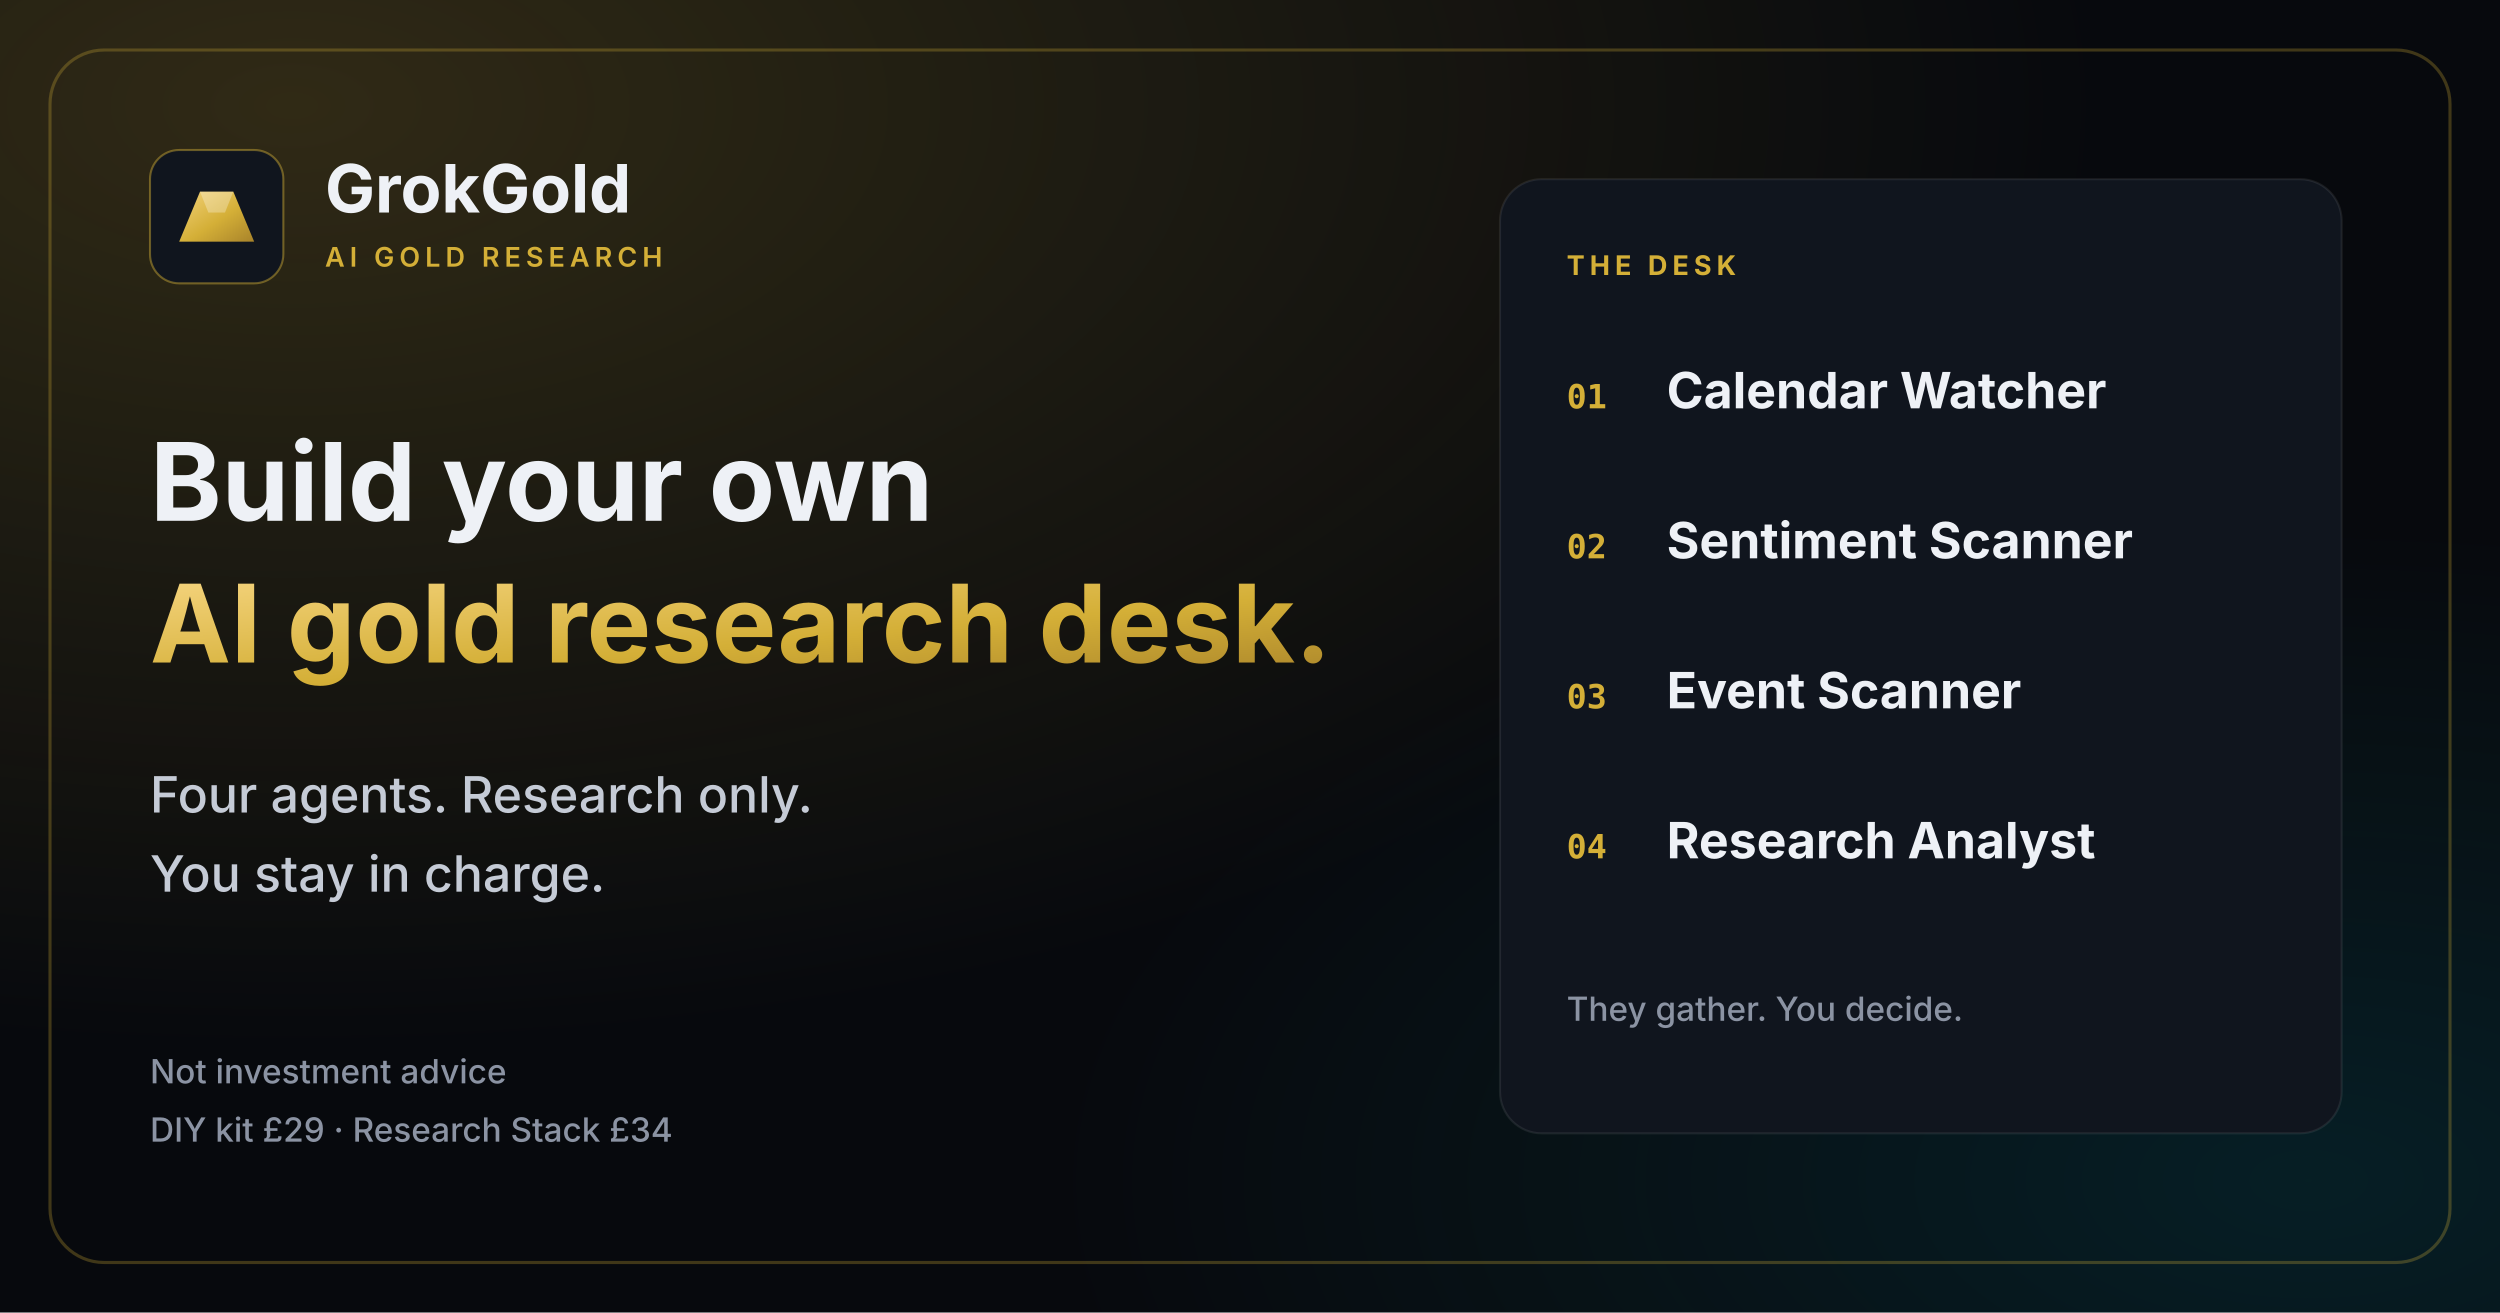
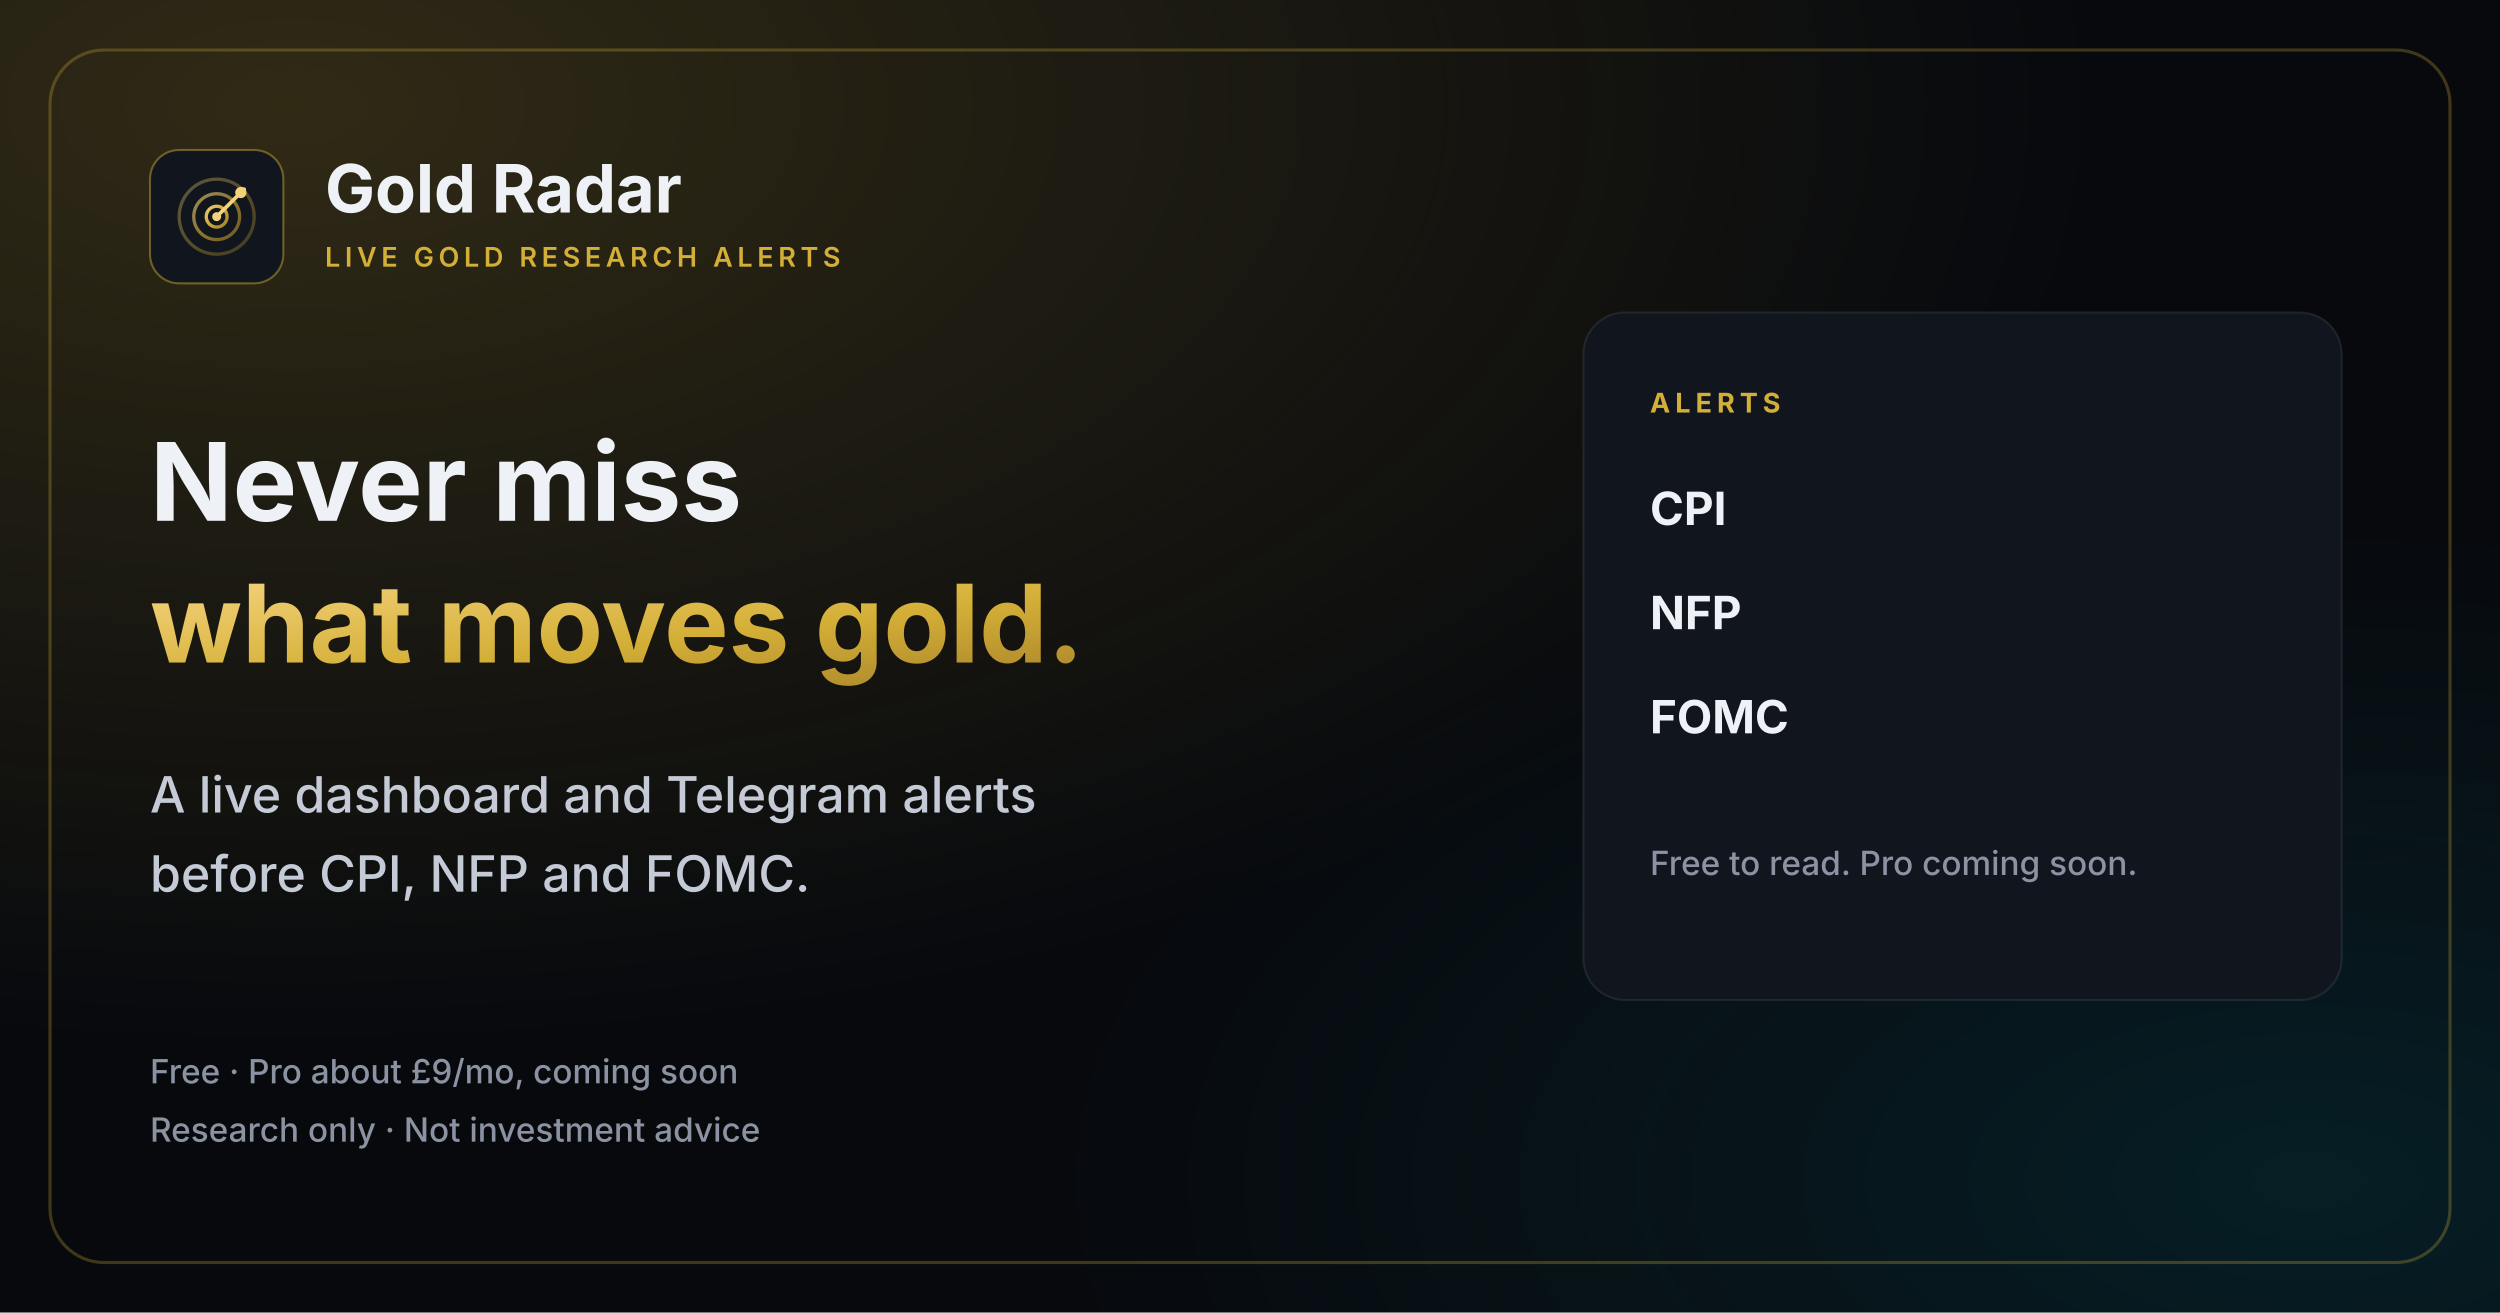
<svg xmlns="http://www.w3.org/2000/svg" width="1200" height="630" viewBox="0 0 1200 630">
  <defs>
    <linearGradient id="gold" x1="0" y1="0" x2="1" y2="1">
      <stop offset="0" stop-color="#f3d27a" />
      <stop offset="0.55" stop-color="#d4af37" />
      <stop offset="1" stop-color="#a8832a" />
    </linearGradient>
    <radialGradient id="glow" cx="0.12" cy="0.08" r="0.72">
      <stop offset="0" stop-color="#d4af37" stop-opacity="0.20" />
      <stop offset="1" stop-color="#d4af37" stop-opacity="0" />
    </radialGradient>
    <radialGradient id="teal" cx="0.92" cy="0.9" r="0.5">
      <stop offset="0" stop-color="#00bcd4" stop-opacity="0.12" />
      <stop offset="1" stop-color="#00bcd4" stop-opacity="0" />
    </radialGradient>
  </defs>
  <rect width="1200" height="630" fill="#07090d" />
  <rect width="1200" height="630" fill="url(#glow)" />
  <rect width="1200" height="630" fill="url(#teal)" />
  <rect x="24" y="24" width="1152" height="582" rx="26" fill="none" stroke="#d4af37" stroke-opacity="0.28" stroke-width="1.5" />
  <g transform="translate(72 72)">
    <rect width="64" height="64" rx="14" fill="#10151e" stroke="#d4af37" stroke-opacity="0.45" />
-     <path d="M14 44 L24 20 H40 L50 44 Z" fill="url(#gold)" />
-     <path d="M24 20 H40 L36 30 H28 Z" fill="#fff" opacity="0.28" />
+     <g fill="none" stroke="url(#gold)" stroke-width="1.6">
+       <circle cx="32" cy="32" r="18" opacity="0.35" />
+       <circle cx="32" cy="32" r="11" opacity="0.62" />
+       <circle cx="32" cy="32" r="5" opacity="0.95" />
+     </g>
+     <path d="M32 32 L45.2 18.8" stroke="#f3d27a" stroke-width="1.8" stroke-linecap="round" />
+     <circle cx="32" cy="32" r="2.15" fill="#f3d27a" />
+     <circle cx="43.6" cy="20.4" r="2.7" fill="#f3d27a" />
  </g>
-   <text x="156" y="102" fill="#eef1f6" font-family="Inter, Liberation Sans, sans-serif" font-size="32" font-weight="700">GrokGold</text>
-   <text x="156" y="128" fill="#d4af37" font-family="Inter, Liberation Sans, sans-serif" font-size="13" font-weight="600" letter-spacing="2.4">AI GOLD RESEARCH</text>
-   <text x="72" y="250" fill="#eef1f6" font-family="Inter, Liberation Sans, sans-serif" font-size="52" font-weight="700">Build your own</text>
-   <text x="72" y="318" fill="url(#gold)" font-family="Inter, Liberation Sans, sans-serif" font-size="52" font-weight="700">AI gold research desk.</text>
-   <text x="72" y="390" fill="#c5cbd6" font-family="Inter, Liberation Sans, sans-serif" font-size="24" font-weight="500">Four agents. Research only.</text>
-   <text x="72" y="428" fill="#c5cbd6" font-family="Inter, Liberation Sans, sans-serif" font-size="24" font-weight="500">You stay in charge.</text>
-   <text x="72" y="520" fill="#8b93a3" font-family="Inter, Liberation Sans, sans-serif" font-size="16" font-weight="500">Not investment advice</text>
-   <text x="72" y="548" fill="#8b93a3" font-family="Inter, Liberation Sans, sans-serif" font-size="16" font-weight="500">DIY kit £29 · Research Stack £34</text>
-   <rect x="720" y="86" width="404" height="458" rx="20" fill="#10151e" stroke="#ffffff" stroke-opacity="0.08" />
-   <text x="752" y="132" fill="#d4af37" font-family="Inter, Liberation Sans, sans-serif" font-size="13" font-weight="700" letter-spacing="2.4">THE DESK</text>
-   <text x="752" y="196" fill="#d4af37" font-family="JetBrains Mono, DejaVu Sans Mono, monospace" font-size="16" font-weight="600">01</text>
-   <text x="800" y="196" fill="#eef1f6" font-family="Inter, Liberation Sans, sans-serif" font-size="24" font-weight="700">Calendar Watcher</text>
-   <text x="752" y="268" fill="#d4af37" font-family="JetBrains Mono, DejaVu Sans Mono, monospace" font-size="16" font-weight="600">02</text>
-   <text x="800" y="268" fill="#eef1f6" font-family="Inter, Liberation Sans, sans-serif" font-size="24" font-weight="700">Sentiment Scanner</text>
-   <text x="752" y="340" fill="#d4af37" font-family="JetBrains Mono, DejaVu Sans Mono, monospace" font-size="16" font-weight="600">03</text>
-   <text x="800" y="340" fill="#eef1f6" font-family="Inter, Liberation Sans, sans-serif" font-size="24" font-weight="700">Event Scanner</text>
-   <text x="752" y="412" fill="#d4af37" font-family="JetBrains Mono, DejaVu Sans Mono, monospace" font-size="16" font-weight="600">04</text>
-   <text x="800" y="412" fill="#eef1f6" font-family="Inter, Liberation Sans, sans-serif" font-size="24" font-weight="700">Research Analyst</text>
-   <text x="752" y="490" fill="#8b93a3" font-family="Inter, Liberation Sans, sans-serif" font-size="16" font-weight="500">They gather. You decide.</text>
+   <text x="156" y="102" fill="#eef1f6" font-family="Inter, Liberation Sans, sans-serif" font-size="32" font-weight="700">Gold Radar</text>
+   <text x="156" y="128" fill="#d4af37" font-family="Inter, Liberation Sans, sans-serif" font-size="13" font-weight="600" letter-spacing="2.2">LIVE GOLD RESEARCH ALERTS</text>
+   <text x="72" y="250" fill="#eef1f6" font-family="Inter, Liberation Sans, sans-serif" font-size="52" font-weight="700">Never miss</text>
+   <text x="72" y="318" fill="url(#gold)" font-family="Inter, Liberation Sans, sans-serif" font-size="52" font-weight="700">what moves gold.</text>
+   <text x="72" y="390" fill="#c5cbd6" font-family="Inter, Liberation Sans, sans-serif" font-size="24" font-weight="500">A live dashboard and Telegram alerts</text>
+   <text x="72" y="428" fill="#c5cbd6" font-family="Inter, Liberation Sans, sans-serif" font-size="24" font-weight="500">before CPI, NFP and FOMC.</text>
+   <text x="72" y="520" fill="#8b93a3" font-family="Inter, Liberation Sans, sans-serif" font-size="16" font-weight="500">Free · Pro about £9/mo, coming soon</text>
+   <text x="72" y="548" fill="#8b93a3" font-family="Inter, Liberation Sans, sans-serif" font-size="16" font-weight="500">Research only · Not investment advice</text>
+   <rect x="760" y="150" width="364" height="330" rx="20" fill="#10151e" stroke="#ffffff" stroke-opacity="0.08" />
+   <text x="792" y="198" fill="#d4af37" font-family="Inter, Liberation Sans, sans-serif" font-size="13" font-weight="700" letter-spacing="2.4">ALERTS</text>
+   <text x="792" y="252" fill="#eef1f6" font-family="Inter, Liberation Sans, sans-serif" font-size="22" font-weight="700">CPI</text>
+   <text x="792" y="302" fill="#eef1f6" font-family="Inter, Liberation Sans, sans-serif" font-size="22" font-weight="700">NFP</text>
+   <text x="792" y="352" fill="#eef1f6" font-family="Inter, Liberation Sans, sans-serif" font-size="22" font-weight="700">FOMC</text>
+   <text x="792" y="420" fill="#8b93a3" font-family="Inter, Liberation Sans, sans-serif" font-size="16" font-weight="500">Free to read. Pro coming soon.</text>
</svg>
